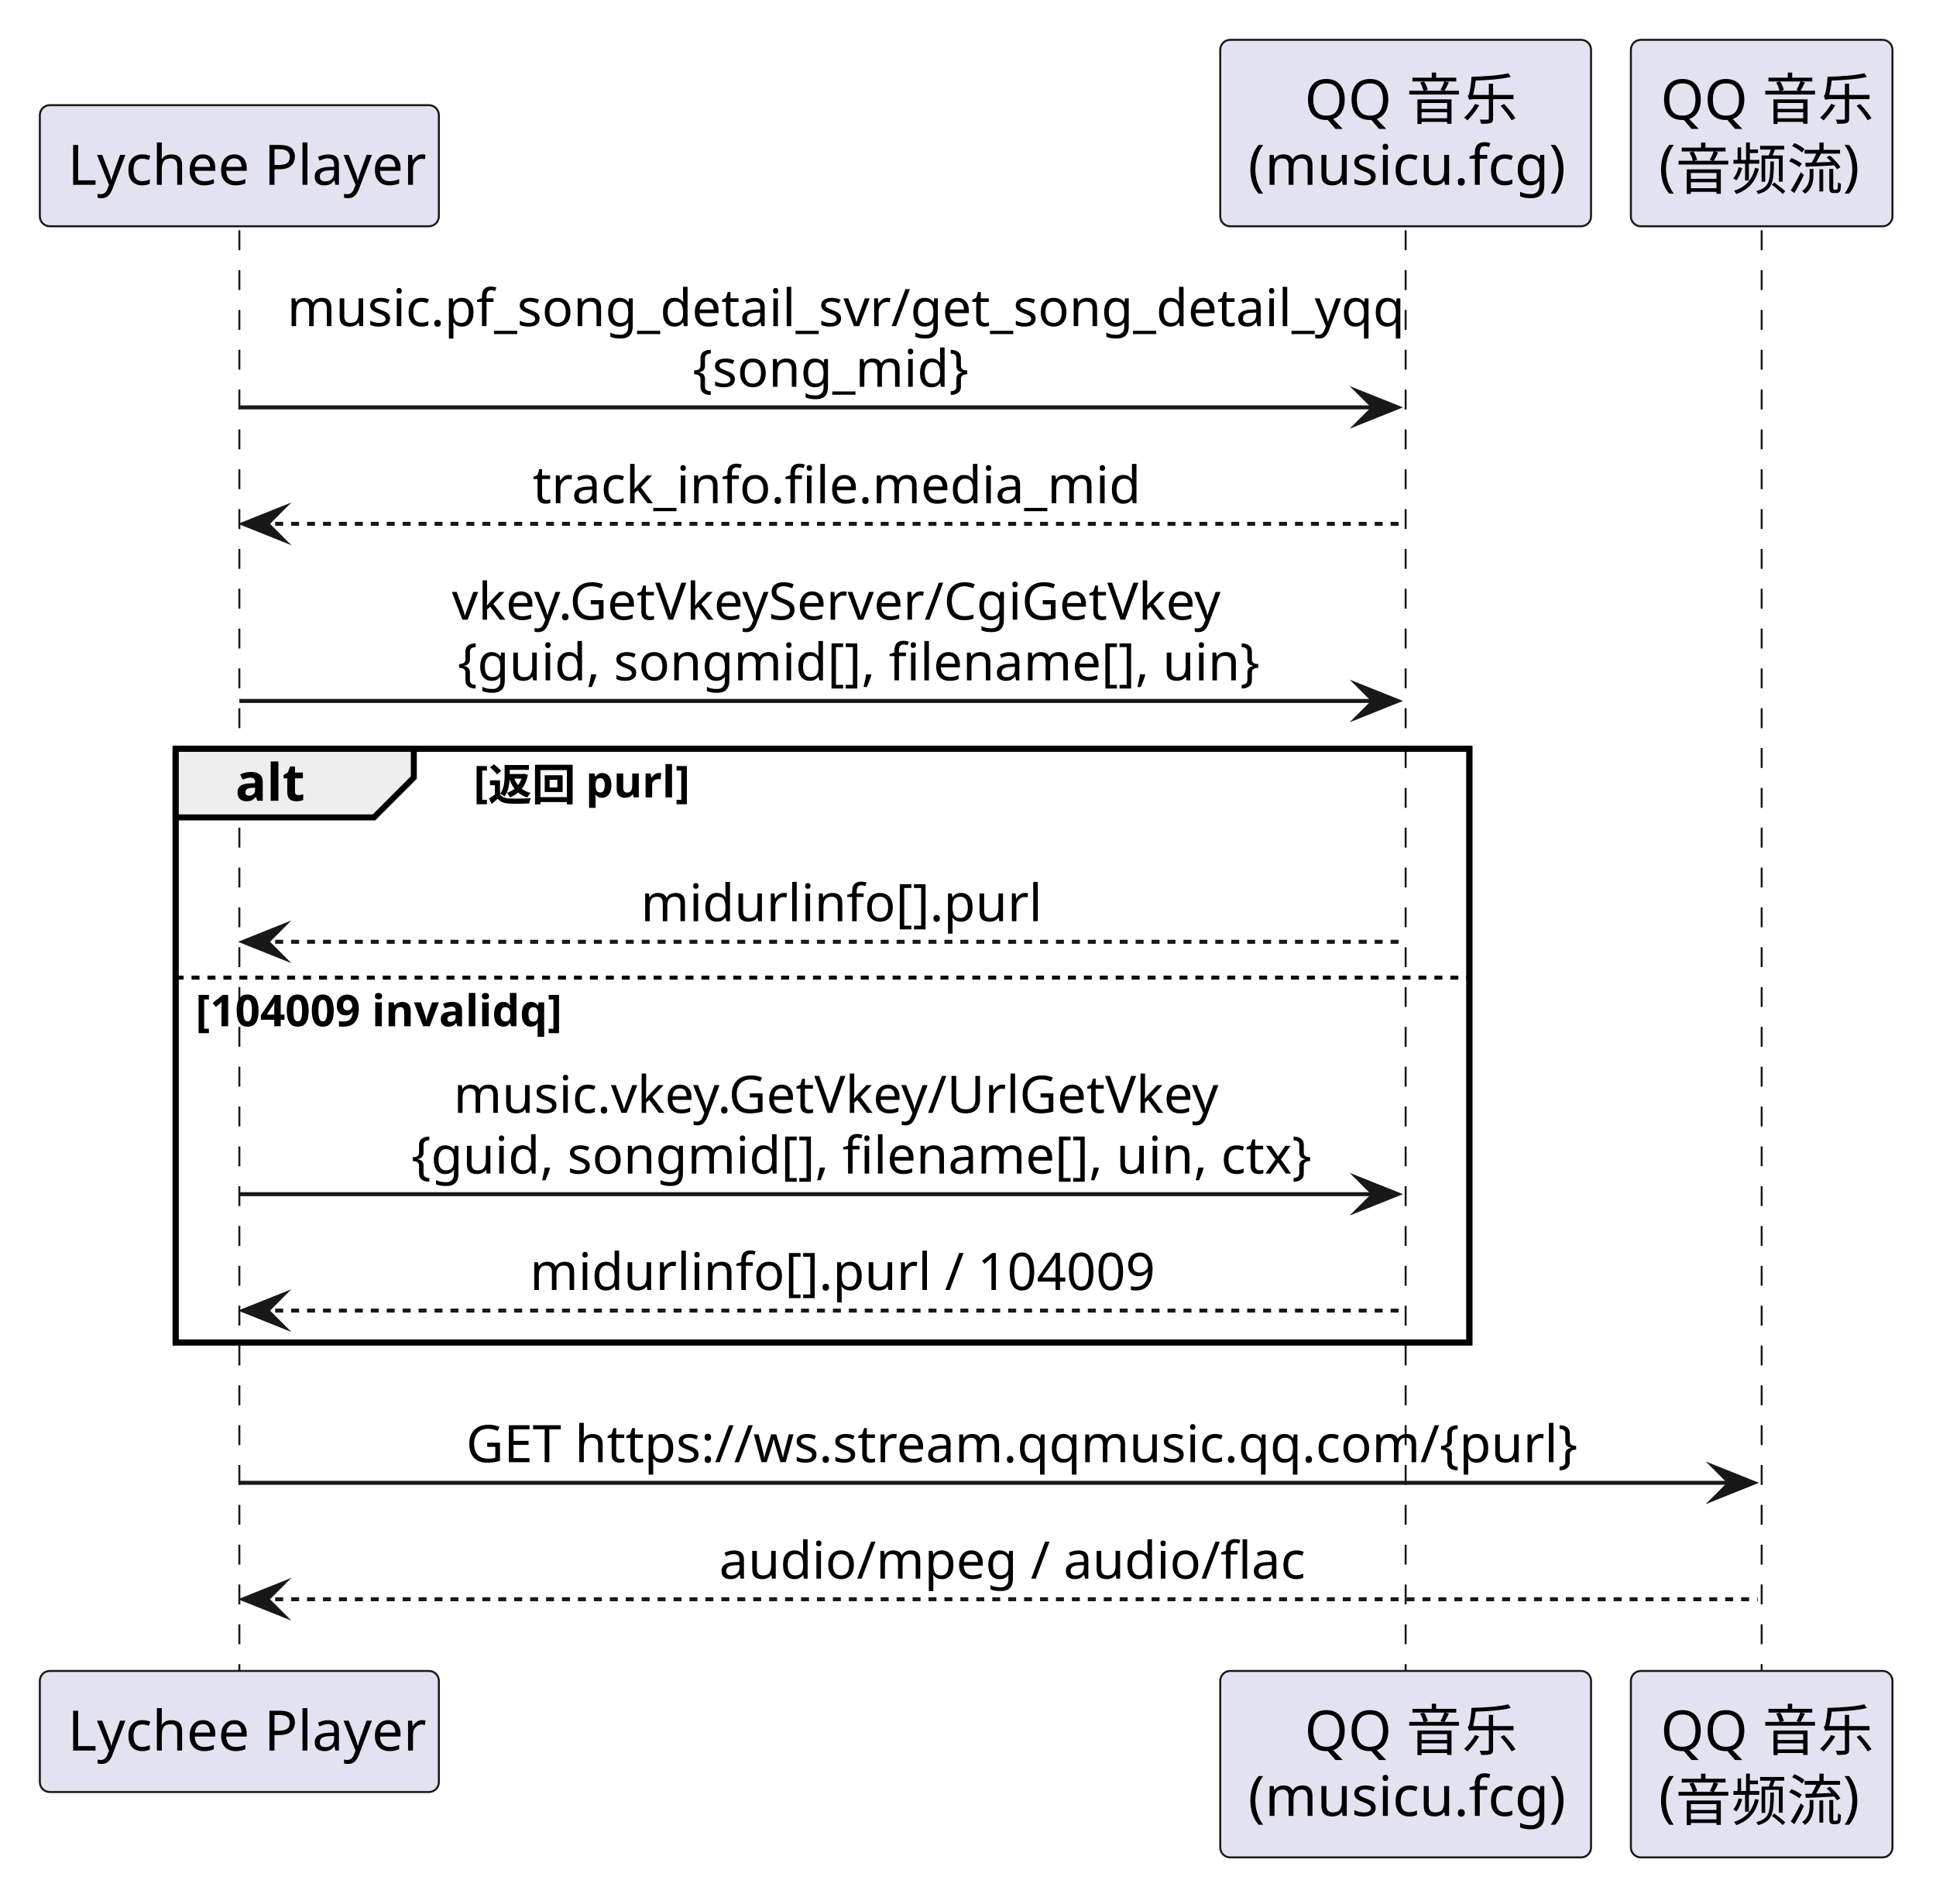
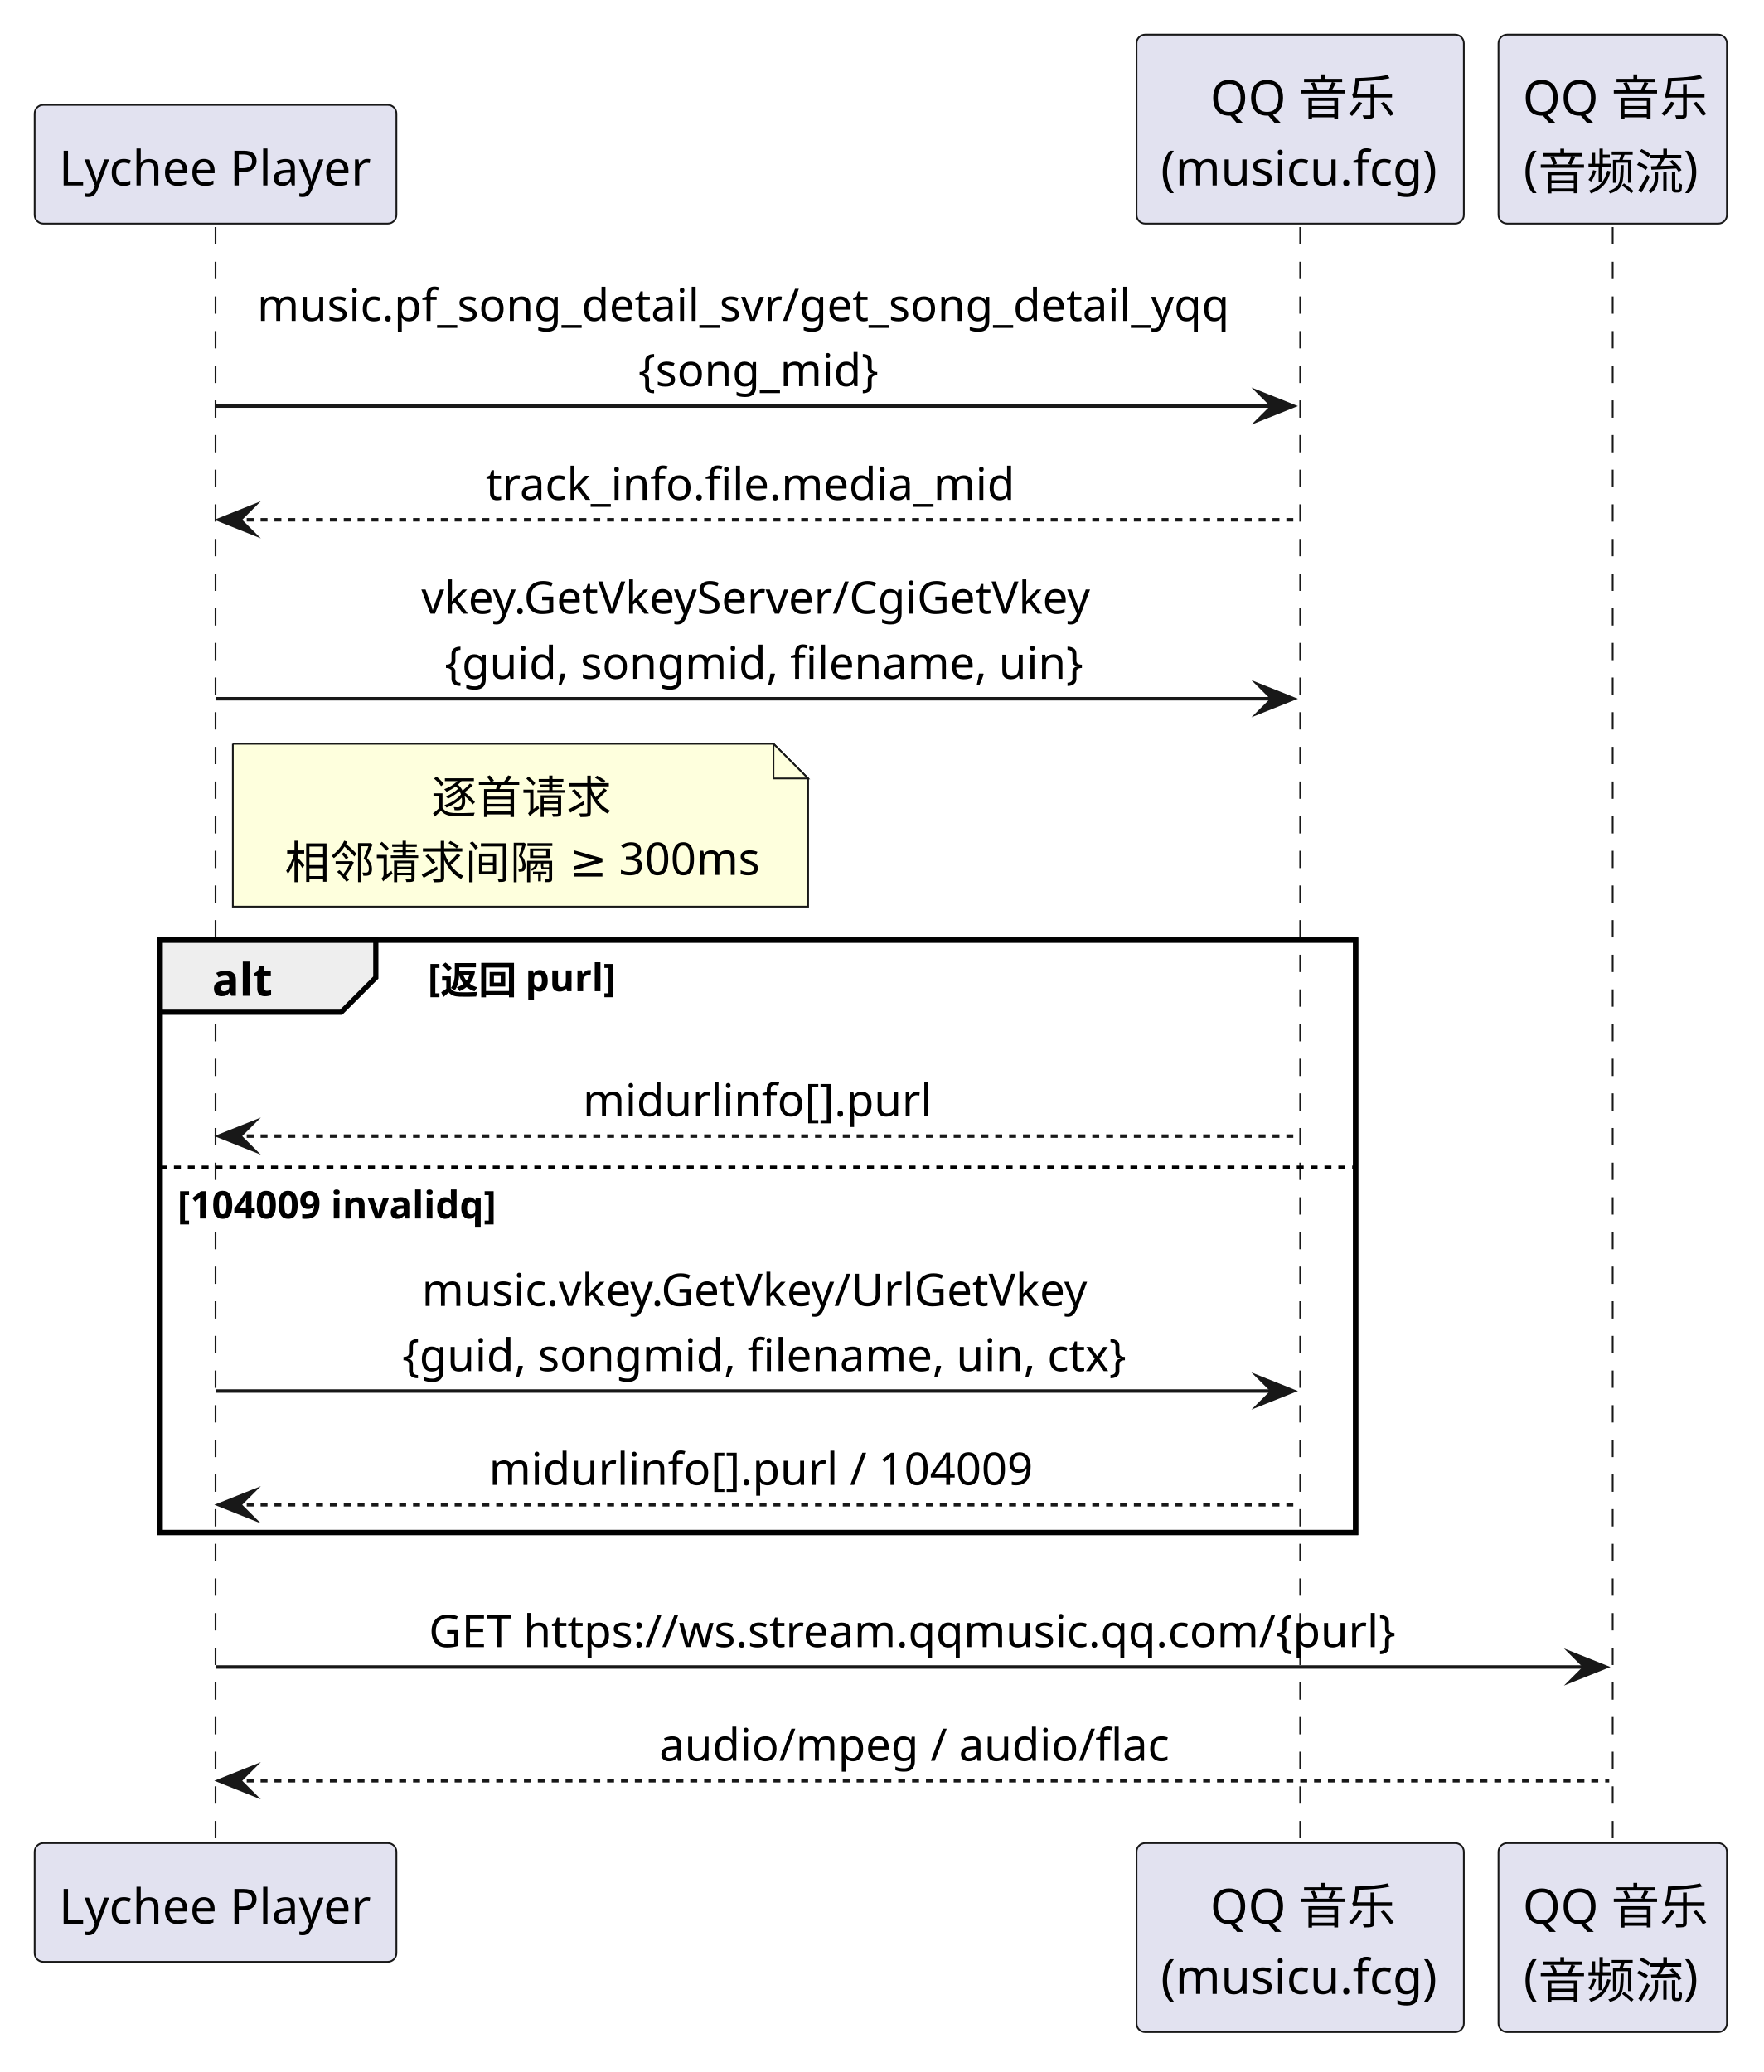
- <svg xmlns="http://www.w3.org/2000/svg" version="1.1" data-diagram-type="SEQUENCE" style="width:486px;height:478px;background:#FFFFFF;" width="486px" height="478px" viewBox="0 0 486 478" zoomAndPan="magnify" preserveAspectRatio="none" contentStyleType="text/css">
+ <svg xmlns="http://www.w3.org/2000/svg" version="1.1" data-diagram-type="SEQUENCE" style="width:509px;height:598px;background:#FFFFFF;" width="509px" height="598px" viewBox="0 0 509 598" zoomAndPan="magnify" preserveAspectRatio="none" contentStyleType="text/css">
  <defs />
  <g font-family="sans-serif" lengthAdjust="spacing">
-     <rect x="44.083" y="187.984" width="324.779" height="149.063" fill="none" style="stroke:#000;stroke-width:1.5;" />
+     <rect x="46.192" y="271.312" width="344.99" height="170.976" fill="none" style="stroke:#000;stroke-width:1.5;" />
    <g>
-       <rect x="56.583" y="57.813" width="8" height="361.703" fill="#000" fill-opacity="0" />
-       <line x1="60.083" y1="57.813" x2="60.083" y2="419.516" style="stroke:#181818;stroke-width:0.5;stroke-dasharray:5,5;" />
+       <rect x="58.692" y="65.544" width="8" height="466.392" fill="#000" fill-opacity="0" />
+       <line x1="62.192" y1="65.544" x2="62.192" y2="531.936" style="stroke:#181818;stroke-width:0.5;stroke-dasharray:5,5;" />
    </g>
    <g>
-       <rect x="349.362" y="57.813" width="8" height="361.703" fill="#000" fill-opacity="0" />
-       <line x1="352.862" y1="57.813" x2="352.862" y2="419.516" style="stroke:#181818;stroke-width:0.5;stroke-dasharray:5,5;" />
+       <rect x="371.682" y="65.544" width="8" height="466.392" fill="#000" fill-opacity="0" />
+       <line x1="375.182" y1="65.544" x2="375.182" y2="531.936" style="stroke:#181818;stroke-width:0.5;stroke-dasharray:5,5;" />
    </g>
    <g>
-       <rect x="438.738" y="57.813" width="8" height="361.703" fill="#000" fill-opacity="0" />
-       <line x1="442.238" y1="57.813" x2="442.238" y2="419.516" style="stroke:#181818;stroke-width:0.5;stroke-dasharray:5,5;" />
+       <rect x="461.86" y="65.544" width="8" height="466.392" fill="#000" fill-opacity="0" />
+       <line x1="465.36" y1="65.544" x2="465.36" y2="531.936" style="stroke:#181818;stroke-width:0.5;stroke-dasharray:5,5;" />
    </g>
-     <rect x="10" y="26.406" width="100.167" height="30.406" fill="#E2E2F0" style="stroke:#181818;stroke-width:0.5;" rx="2.5" ry="2.5" />
-     <text x="17" y="46.395" fill="#000" font-size="14" textLength="86.167">Lychee Player</text>
-     <rect x="306.32" y="10" width="93.085" height="46.813" fill="#E2E2F0" style="stroke:#181818;stroke-width:0.5;" rx="2.5" ry="2.5" />
-     <text x="327.494" y="29.988" fill="#000" font-size="14" textLength="50.736">QQ 音乐</text>
-     <text x="313.32" y="46.395" fill="#000" font-size="14" textLength="79.085">(musicu.fcg)</text>
-     <rect x="409.405" y="10" width="65.666" height="46.813" fill="#E2E2F0" style="stroke:#181818;stroke-width:0.5;" rx="2.5" ry="2.5" />
-     <text x="416.87" y="29.988" fill="#000" font-size="14" textLength="50.736">QQ 音乐</text>
-     <text x="416.405" y="46.395" fill="#000" font-size="14" textLength="51.666">(音频流)</text>
-     <rect x="10" y="419.516" width="100.167" height="30.406" fill="#E2E2F0" style="stroke:#181818;stroke-width:0.5;" rx="2.5" ry="2.5" />
-     <text x="17" y="439.504" fill="#000" font-size="14" textLength="86.167">Lychee Player</text>
-     <rect x="306.32" y="419.516" width="93.085" height="46.813" fill="#E2E2F0" style="stroke:#181818;stroke-width:0.5;" rx="2.5" ry="2.5" />
-     <text x="327.494" y="439.504" fill="#000" font-size="14" textLength="50.736">QQ 音乐</text>
-     <text x="313.32" y="455.91" fill="#000" font-size="14" textLength="79.085">(musicu.fcg)</text>
-     <rect x="409.405" y="419.516" width="65.666" height="46.813" fill="#E2E2F0" style="stroke:#181818;stroke-width:0.5;" rx="2.5" ry="2.5" />
-     <text x="416.87" y="439.504" fill="#000" font-size="14" textLength="50.736">QQ 音乐</text>
-     <text x="416.405" y="455.91" fill="#000" font-size="14" textLength="51.666">(音频流)</text>
-     <polygon points="340.862,98.281,350.862,102.281,340.862,106.281,344.862,102.281" fill="#181818" style="stroke:#181818;stroke-width:1;stroke-linejoin:miter;stroke-miterlimit:10;" />
-     <line x1="60.083" y1="102.281" x2="346.862" y2="102.281" style="stroke:#181818;stroke-width:1;" />
-     <text x="72.083" y="81.873" fill="#000" font-size="13" textLength="268.779">music.pf_song_detail_svr/get_song_detail_yqq</text>
-     <text x="173.894" y="97.107" fill="#000" font-size="13" textLength="65.159">{song_mid}</text>
-     <polygon points="71.083,127.516,61.083,131.516,71.083,135.516,67.083,131.516" fill="#181818" style="stroke:#181818;stroke-width:1;stroke-linejoin:miter;stroke-miterlimit:10;" />
-     <line x1="65.083" y1="131.516" x2="351.862" y2="131.516" style="stroke:#181818;stroke-width:1;stroke-dasharray:2,2;" />
-     <text x="133.738" y="126.342" fill="#000" font-size="13" textLength="145.469">track_info.file.media_mid</text>
-     <polygon points="340.862,171.984,350.862,175.984,340.862,179.984,344.862,175.984" fill="#181818" style="stroke:#181818;stroke-width:1;stroke-linejoin:miter;stroke-miterlimit:10;" />
-     <line x1="60.083" y1="175.984" x2="346.862" y2="175.984" style="stroke:#181818;stroke-width:1;" />
-     <text x="113.432" y="155.576" fill="#000" font-size="13" textLength="186.082">vkey.GetVkeyServer/CgiGetVkey</text>
-     <text x="114.886" y="170.811" fill="#000" font-size="13" textLength="183.174">{guid, songmid[], filename[], uin}</text>
-     <path d="M44.083,187.984 L103.88,187.984 L103.88,195.219 L93.88,205.219 L44.083,205.219 L44.083,187.984" style="stroke:#000;stroke-width:1.5;" fill="#EEE" />
-     <rect x="44.083" y="187.984" width="324.779" height="149.063" fill="none" style="stroke:#000;stroke-width:1.5;" />
-     <text x="59.083" y="201.045" fill="#000" font-size="13" textLength="14.796" font-weight="700">alt</text>
-     <text x="118.88" y="200.189" fill="#000" font-size="11" textLength="50.112" font-weight="700">[返回 purl]</text>
-     <polygon points="71.083,232.453,61.083,236.453,71.083,240.453,67.083,236.453" fill="#181818" style="stroke:#181818;stroke-width:1;stroke-linejoin:miter;stroke-miterlimit:10;" />
-     <line x1="65.083" y1="236.453" x2="351.862" y2="236.453" style="stroke:#181818;stroke-width:1;stroke-dasharray:2,2;" />
-     <text x="160.846" y="231.279" fill="#000" font-size="13" textLength="91.254">midurlinfo[].purl</text>
-     <line x1="44.083" y1="245.453" x2="368.862" y2="245.453" style="stroke:#000;stroke-width:1;stroke-dasharray:2,2;" />
-     <text x="49.083" y="257.658" fill="#000" font-size="11" textLength="85.443" font-weight="700">[104009 invalidq]</text>
-     <polygon points="340.862,295.813,350.862,299.813,340.862,303.813,344.862,299.813" fill="#181818" style="stroke:#181818;stroke-width:1;stroke-linejoin:miter;stroke-miterlimit:10;" />
-     <line x1="60.083" y1="299.813" x2="346.862" y2="299.813" style="stroke:#181818;stroke-width:1;" />
-     <text x="113.867" y="279.404" fill="#000" font-size="13" textLength="185.212">music.vkey.GetVkey/UrlGetVkey</text>
-     <text x="103.241" y="294.639" fill="#000" font-size="13" textLength="206.464">{guid, songmid[], filename[], uin, ctx}</text>
-     <polygon points="71.083,325.047,61.083,329.047,71.083,333.047,67.083,329.047" fill="#181818" style="stroke:#181818;stroke-width:1;stroke-linejoin:miter;stroke-miterlimit:10;" />
-     <line x1="65.083" y1="329.047" x2="351.862" y2="329.047" style="stroke:#181818;stroke-width:1;stroke-dasharray:2,2;" />
-     <text x="133.021" y="323.873" fill="#000" font-size="13" textLength="146.904">midurlinfo[].purl / 104009</text>
-     <polygon points="430.238,368.281,440.238,372.281,430.238,376.281,434.238,372.281" fill="#181818" style="stroke:#181818;stroke-width:1;stroke-linejoin:miter;stroke-miterlimit:10;" />
-     <line x1="60.083" y1="372.281" x2="436.238" y2="372.281" style="stroke:#181818;stroke-width:1;" />
-     <text x="117.006" y="367.107" fill="#000" font-size="13" textLength="268.309">GET https://ws.stream.qqmusic.qq.com/{purl}</text>
-     <polygon points="71.083,397.516,61.083,401.516,71.083,405.516,67.083,401.516" fill="#181818" style="stroke:#181818;stroke-width:1;stroke-linejoin:miter;stroke-miterlimit:10;" />
-     <line x1="65.083" y1="401.516" x2="441.238" y2="401.516" style="stroke:#181818;stroke-width:1;stroke-dasharray:2,2;" />
-     <text x="180.521" y="396.342" fill="#000" font-size="13" textLength="141.28">audio/mpeg / audio/flac</text>
+     <rect x="10" y="30.272" width="104.384" height="34.272" fill="#E2E2F0" style="stroke:#181818;stroke-width:0.5;" rx="2.5" ry="2.5" />
+     <text x="17" y="53.512" fill="#000" font-size="14" textLength="90.384">Lychee Player</text>
+     <rect x="327.96" y="10" width="94.444" height="54.544" fill="#E2E2F0" style="stroke:#181818;stroke-width:0.5;" rx="2.5" ry="2.5" />
+     <text x="349.226" y="33.24" fill="#000" font-size="14" textLength="51.912">QQ 音乐</text>
+     <text x="334.96" y="53.512" fill="#000" font-size="14" textLength="80.444">(musicu.fcg)</text>
+     <rect x="432.404" y="10" width="65.912" height="54.544" fill="#E2E2F0" style="stroke:#181818;stroke-width:0.5;" rx="2.5" ry="2.5" />
+     <text x="439.404" y="33.24" fill="#000" font-size="14" textLength="51.912">QQ 音乐</text>
+     <text x="439.628" y="53.512" fill="#000" font-size="14" textLength="51.464">(音频流)</text>
+     <rect x="10" y="531.936" width="104.384" height="34.272" fill="#E2E2F0" style="stroke:#181818;stroke-width:0.5;" rx="2.5" ry="2.5" />
+     <text x="17" y="555.176" fill="#000" font-size="14" textLength="90.384">Lychee Player</text>
+     <rect x="327.96" y="531.936" width="94.444" height="54.544" fill="#E2E2F0" style="stroke:#181818;stroke-width:0.5;" rx="2.5" ry="2.5" />
+     <text x="349.226" y="555.176" fill="#000" font-size="14" textLength="51.912">QQ 音乐</text>
+     <text x="334.96" y="575.448" fill="#000" font-size="14" textLength="80.444">(musicu.fcg)</text>
+     <rect x="432.404" y="531.936" width="65.912" height="54.544" fill="#E2E2F0" style="stroke:#181818;stroke-width:0.5;" rx="2.5" ry="2.5" />
+     <text x="439.404" y="555.176" fill="#000" font-size="14" textLength="51.912">QQ 音乐</text>
+     <text x="439.628" y="575.448" fill="#000" font-size="14" textLength="51.464">(音频流)</text>
+     <polygon points="363.182,113.192,373.182,117.192,363.182,121.192,367.182,117.192" fill="#181818" style="stroke:#181818;stroke-width:1;stroke-linejoin:miter;stroke-miterlimit:10;" />
+     <line x1="62.192" y1="117.192" x2="369.182" y2="117.192" style="stroke:#181818;stroke-width:1;" />
+     <text x="74.192" y="92.624" fill="#000" font-size="13" textLength="288.99">music.pf_song_detail_svr/get_song_detail_yqq</text>
+     <text x="184.211" y="111.448" fill="#000" font-size="13" textLength="68.952">{song_mid}</text>
+     <polygon points="73.192,146.016,63.192,150.016,73.192,154.016,69.192,150.016" fill="#181818" style="stroke:#181818;stroke-width:1;stroke-linejoin:miter;stroke-miterlimit:10;" />
+     <line x1="67.192" y1="150.016" x2="374.182" y2="150.016" style="stroke:#181818;stroke-width:1;stroke-dasharray:2,2;" />
+     <text x="140.186" y="144.272" fill="#000" font-size="13" textLength="157.001">track_info.file.media_mid</text>
+     <polygon points="363.182,197.664,373.182,201.664,363.182,205.664,367.182,201.664" fill="#181818" style="stroke:#181818;stroke-width:1;stroke-linejoin:miter;stroke-miterlimit:10;" />
+     <line x1="62.192" y1="201.664" x2="369.182" y2="201.664" style="stroke:#181818;stroke-width:1;" />
+     <text x="121.577" y="177.096" fill="#000" font-size="13" textLength="194.22">vkey.GetVkeyServer/CgiGetVkey</text>
+     <text x="128.337" y="195.92" fill="#000" font-size="13" textLength="180.7">{guid, songmid, filename, uin}</text>
+     <path d="M67.192,214.664 L67.192,261.664 L233.192,261.664 L233.192,224.664 L223.192,214.664 L67.192,214.664" style="stroke:#181818;stroke-width:0.5;" fill="#FEFFDD" />
+     <path d="M223.192,214.664 L223.192,224.664 L233.192,224.664 L223.192,214.664" style="stroke:#181818;stroke-width:0.5;" fill="#FEFFDD" />
+     <text x="124.487" y="234.744" fill="#000" font-size="13" textLength="52">逐首请求</text>
+     <text x="82.192" y="253.568" fill="#000" font-size="13" textLength="136.591">相邻请求间隔 ≥ 300ms</text>
+     <path d="M46.192,271.312 L108.443,271.312 L108.443,282.136 L98.443,292.136 L46.192,292.136 L46.192,271.312" style="stroke:#000;stroke-width:1.5;" fill="#EEE" />
+     <rect x="46.192" y="271.312" width="344.99" height="170.976" fill="none" style="stroke:#000;stroke-width:1.5;" />
+     <text x="61.192" y="287.392" fill="#000" font-size="13" textLength="17.251" font-weight="700">alt</text>
+     <text x="123.443" y="286.072" fill="#000" font-size="11" textLength="55.165" font-weight="700">[返回 purl]</text>
+     <polygon points="73.192,323.888,63.192,327.888,73.192,331.888,69.192,327.888" fill="#181818" style="stroke:#181818;stroke-width:1;stroke-linejoin:miter;stroke-miterlimit:10;" />
+     <line x1="67.192" y1="327.888" x2="374.182" y2="327.888" style="stroke:#181818;stroke-width:1;stroke-dasharray:2,2;" />
+     <text x="168.188" y="322.144" fill="#000" font-size="13" textLength="100.997">midurlinfo[].purl</text>
+     <line x1="46.192" y1="336.888" x2="391.182" y2="336.888" style="stroke:#000;stroke-width:1;stroke-dasharray:2,2;" />
+     <text x="51.192" y="351.648" fill="#000" font-size="11" textLength="93.961" font-weight="700">[104009 invalidq]</text>
+     <polygon points="363.182,397.464,373.182,401.464,363.182,405.464,367.182,401.464" fill="#181818" style="stroke:#181818;stroke-width:1;stroke-linejoin:miter;stroke-miterlimit:10;" />
+     <line x1="62.192" y1="401.464" x2="369.182" y2="401.464" style="stroke:#181818;stroke-width:1;" />
+     <text x="121.713" y="376.896" fill="#000" font-size="13" textLength="193.947">music.vkey.GetVkey/UrlGetVkey</text>
+     <text x="116.071" y="395.72" fill="#000" font-size="13" textLength="205.231">{guid, songmid, filename, uin, ctx}</text>
+     <polygon points="73.192,430.288,63.192,434.288,73.192,438.288,69.192,434.288" fill="#181818" style="stroke:#181818;stroke-width:1;stroke-linejoin:miter;stroke-miterlimit:10;" />
+     <line x1="67.192" y1="434.288" x2="374.182" y2="434.288" style="stroke:#181818;stroke-width:1;stroke-dasharray:2,2;" />
+     <text x="141.083" y="428.544" fill="#000" font-size="13" textLength="155.207">midurlinfo[].purl / 104009</text>
+     <polygon points="453.36,477.112,463.36,481.112,453.36,485.112,457.36,481.112" fill="#181818" style="stroke:#181818;stroke-width:1;stroke-linejoin:miter;stroke-miterlimit:10;" />
+     <line x1="62.192" y1="481.112" x2="459.36" y2="481.112" style="stroke:#181818;stroke-width:1;" />
+     <text x="123.733" y="475.368" fill="#000" font-size="13" textLength="280.085">GET https://ws.stream.qqmusic.qq.com/{purl}</text>
+     <polygon points="73.192,509.936,63.192,513.936,73.192,517.936,69.192,513.936" fill="#181818" style="stroke:#181818;stroke-width:1;stroke-linejoin:miter;stroke-miterlimit:10;" />
+     <line x1="67.192" y1="513.936" x2="464.36" y2="513.936" style="stroke:#181818;stroke-width:1;stroke-dasharray:2,2;" />
+     <text x="190.248" y="508.192" fill="#000" font-size="13" textLength="147.056">audio/mpeg / audio/flac</text>
  </g>
</svg>
